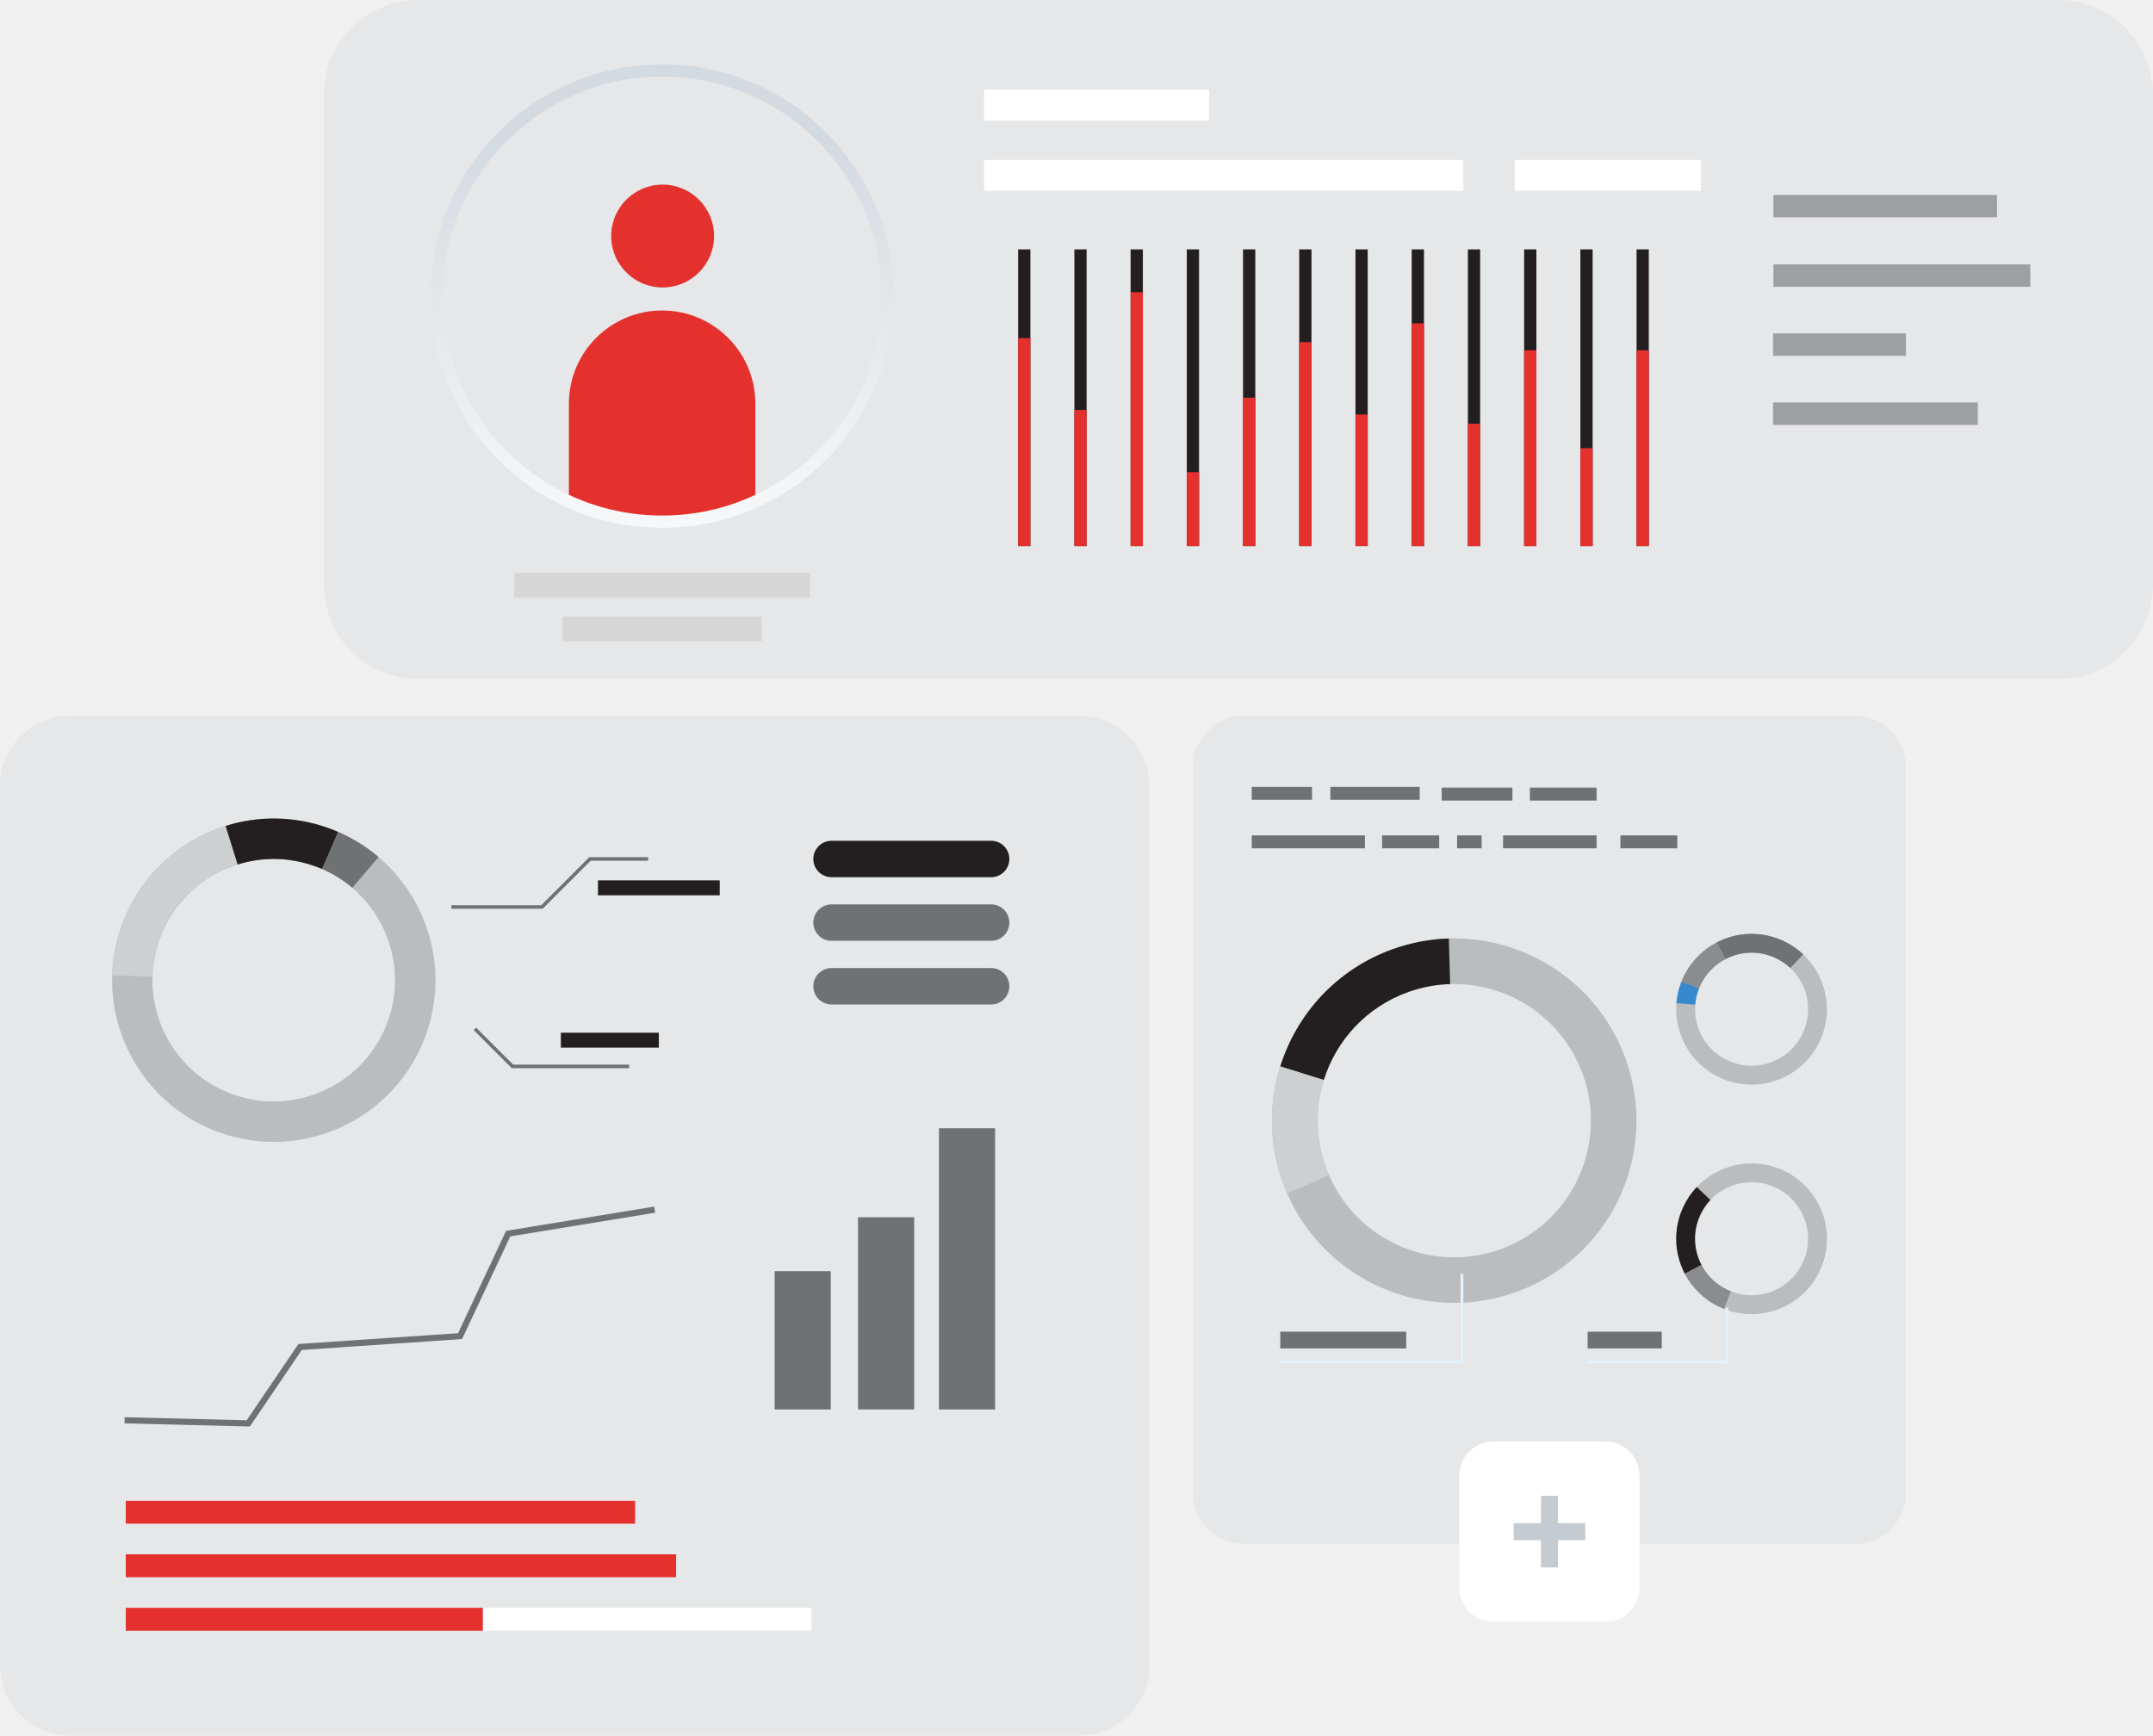
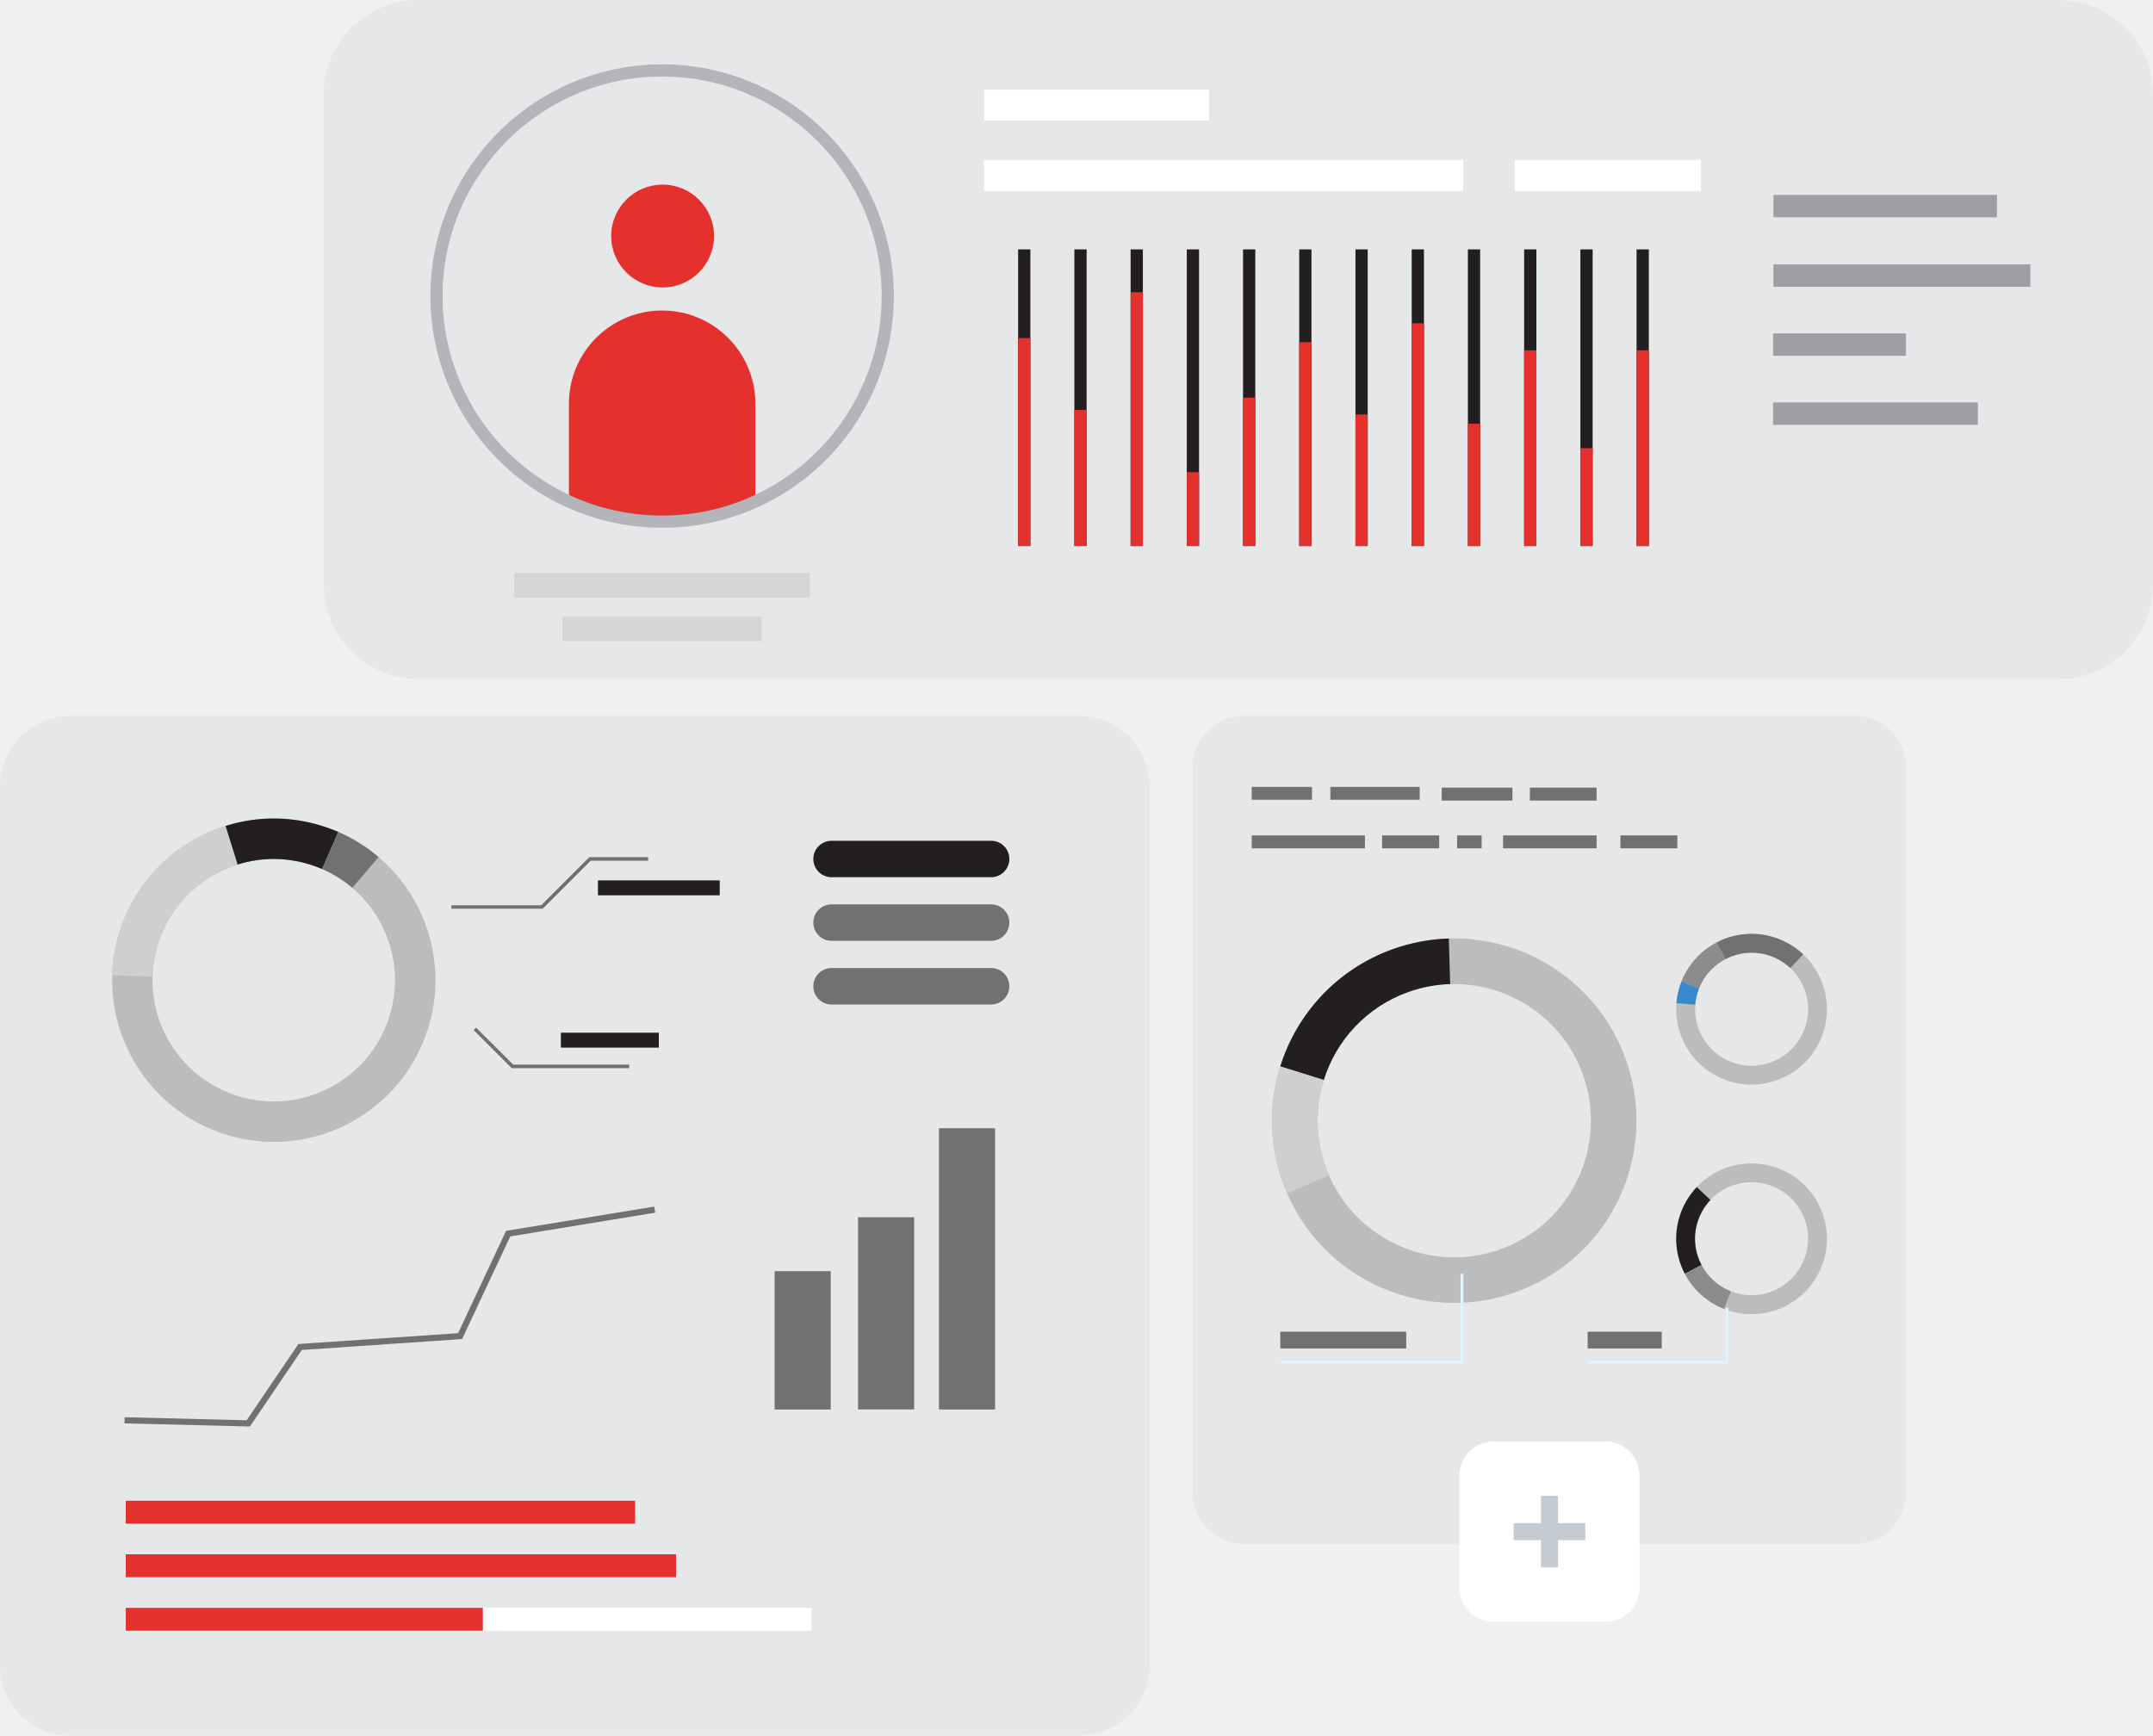
<svg xmlns="http://www.w3.org/2000/svg" version="1.1" id="Слой_1" x="0px" y="0px" viewBox="0 0 353.32 284.85" style="enable-background:new 0 0 353.32 284.85;" xml:space="preserve">
  <style type="text/css">
	.st0{fill:#E6E7E8;}
	.st1{fill:#BABCBE;}
	.st2{fill:#CDCFD0;}
	.st3{fill:#231F20;}
	.st4{fill:#6F7173;}
	.st5{fill:#8A8C8E;}
	.st6{fill:#3788CC;}
	.st7{fill:#E2F3FE;}
	.st8{fill:#9D9FA2;}
	.st9{fill:#FFFFFF;}
	.st10{fill:#E5312D;}
	.st11{fill:#D6D6D6;}
- 	.st12{fill:url(#SVGID_1_);}
+ 	.st12{fill:#B3B5B8;}
	.st13{fill:#C5CCD1;}
</style>
  <g>
-     <path class="st0" d="M177.14,284.85H11.49C5.14,284.85,0,279.7,0,273.35V128.98c0-6.35,5.14-11.49,11.49-11.49h165.65   c6.35,0,11.49,5.14,11.49,11.49v144.38C188.63,279.7,183.49,284.85,177.14,284.85z" />
-     <g>
-       <g>
-         <path class="st1" d="M69.91,169.81c3.82-10.69,0.37-22.21-7.79-29.15c-1.94-1.66-4.16-3.05-6.6-4.12     c-0.54-0.23-1.09-0.45-1.65-0.65c-5.65-2.02-11.53-2.01-16.84-0.34c-7.67,2.4-14.16,8.24-17.08,16.39     c-0.96,2.69-1.46,5.43-1.54,8.14c-0.34,11.19,6.49,21.8,17.59,25.78C49.79,190.79,64.97,183.61,69.91,169.81z M38.22,179.61     c-8.33-2.98-13.44-10.94-13.19-19.33c0.06-2.03,0.44-4.09,1.16-6.1c2.18-6.11,7.05-10.49,12.8-12.29     c3.98-1.25,8.39-1.26,12.63,0.26c0.42,0.15,0.84,0.32,1.24,0.49c1.84,0.79,3.5,1.84,4.95,3.08c6.12,5.21,8.71,13.84,5.84,21.86     C59.96,177.92,48.57,183.3,38.22,179.61z" />
-       </g>
-       <g>
-         <path class="st2" d="M38.99,141.88l-1.98-6.34c-7.67,2.4-14.16,8.24-17.08,16.39c-0.96,2.69-1.46,5.43-1.54,8.14l6.64,0.2     c0.06-2.03,0.44-4.09,1.16-6.1C28.38,148.06,33.24,143.68,38.99,141.88z" />
-       </g>
-       <g>
-         <path class="st3" d="M52.86,142.63l2.65-6.09c-0.54-0.23-1.09-0.45-1.65-0.65c-5.65-2.02-11.53-2.01-16.84-0.34l1.98,6.34     c3.98-1.25,8.39-1.26,12.63,0.26C52.04,142.29,52.46,142.46,52.86,142.63z" />
-       </g>
-       <g>
-         <path class="st4" d="M62.12,140.66c-1.94-1.66-4.16-3.05-6.6-4.12l-2.65,6.09c1.84,0.79,3.5,1.84,4.95,3.08L62.12,140.66z" />
-       </g>
-     </g>
-     <g>
-       <rect x="140.81" y="199.78" class="st4" width="9.21" height="31.54" />
-     </g>
-     <g>
-       <rect x="127.12" y="208.63" class="st4" width="9.21" height="22.7" />
-     </g>
-     <g>
-       <rect x="154.09" y="185.17" class="st4" width="9.21" height="46.16" />
-     </g>
-     <g>
-       <polygon class="st4" points="107.52,199.03 107.35,198.03 83.05,202.01 75.17,218.81 48.97,220.58 40.48,233.1 20.45,232.6     20.43,233.61 41.01,234.12 49.53,221.56 75.83,219.77 83.74,202.92   " />
-     </g>
-     <path class="st3" d="M136.46,143.97h26.19c1.65,0,2.99-1.34,2.99-2.99l0,0c0-1.66-1.34-2.99-2.99-2.99h-26.19   c-1.65,0-2.99,1.34-2.99,2.99l0,0C133.47,142.63,134.81,143.97,136.46,143.97z" />
-     <path class="st4" d="M136.46,154.41h26.19c1.65,0,2.99-1.34,2.99-2.99l0,0c0-1.65-1.34-2.99-2.99-2.99h-26.19   c-1.65,0-2.99,1.34-2.99,2.99l0,0C133.47,153.07,134.81,154.41,136.46,154.41z" />
-     <path class="st4" d="M136.46,164.86h26.19c1.65,0,2.99-1.34,2.99-2.99l0,0c0-1.65-1.34-2.99-2.99-2.99h-26.19   c-1.65,0-2.99,1.34-2.99,2.99l0,0C133.47,163.51,134.81,164.86,136.46,164.86z" />
-     <g>
-       <polygon class="st4" points="89.06,149.14 74.08,149.14 74.08,148.57 88.82,148.57 96.71,140.68 106.36,140.68 106.36,141.26     96.94,141.26   " />
-     </g>
-     <g>
-       <polygon class="st4" points="103.25,175.31 83.98,175.31 77.73,169.06 78.14,168.66 84.22,174.73 103.25,174.73   " />
-     </g>
-     <rect x="98.13" y="144.49" class="st3" width="19.98" height="2.45" />
-     <rect x="92.04" y="169.49" class="st3" width="16.08" height="2.45" />
-   </g>
-   <g>
-     <path class="st0" d="M304.42,253.39h-100.3c-4.62,0-8.36-3.74-8.36-8.36V125.85c0-4.62,3.74-8.36,8.36-8.36h100.3   c4.62,0,8.36,3.74,8.36,8.36v119.18C312.78,249.65,309.04,253.39,304.42,253.39z" />
-   </g>
-   <g>
-     <g>
-       <g>
-         <path class="st1" d="M266.8,173.86c-4.48-12.52-16.44-20.21-29.05-19.83c-3.05,0.09-6.14,0.66-9.18,1.74     c-9.18,3.29-15.77,10.6-18.48,19.25c-1.88,5.99-1.89,12.62,0.39,18.98c0.23,0.63,0.47,1.26,0.74,1.86     c1.2,2.76,2.77,5.25,4.64,7.44c7.83,9.2,20.81,13.09,32.86,8.78C264.27,206.53,272.37,189.41,266.8,173.86z M246.2,205.04     c-9.03,3.23-18.77,0.32-24.63-6.58c-1.4-1.64-2.58-3.52-3.47-5.58c-0.2-0.46-0.38-0.92-0.55-1.4c-1.71-4.77-1.7-9.74-0.29-14.23     c2.03-6.48,6.97-11.97,13.85-14.43c2.27-0.81,4.59-1.24,6.88-1.3c9.45-0.29,18.42,5.48,21.78,14.87     C263.93,188.04,257.86,200.87,246.2,205.04z" />
-       </g>
-     </g>
-     <g>
-       <g>
-         <path class="st3" d="M217.24,177.25l-7.14-2.23c2.71-8.64,9.29-15.96,18.48-19.25c3.03-1.08,6.12-1.65,9.18-1.74l0.22,7.48     c-2.29,0.07-4.61,0.49-6.88,1.3C224.21,165.28,219.27,170.77,217.24,177.25z" />
-       </g>
-     </g>
-     <g>
-       <g>
-         <path class="st2" d="M218.09,192.88l-6.86,2.99c-0.26-0.61-0.51-1.23-0.74-1.86c-2.28-6.37-2.26-12.99-0.39-18.98l7.14,2.23     c-1.41,4.49-1.42,9.46,0.29,14.23C217.71,191.95,217.89,192.42,218.09,192.88z" />
-       </g>
-     </g>
-   </g>
-   <g>
-     <g>
-       <g>
-         <path class="st1" d="M292.73,192.13c-4.97-2.35-10.72-1.1-14.3,2.7c-0.87,0.92-1.6,1.99-2.17,3.19     c-1.73,3.65-1.51,7.71,0.22,11.04c1.2,2.3,3.14,4.24,5.67,5.44c0.25,0.12,0.51,0.23,0.76,0.33c1.16,0.46,2.35,0.73,3.53,0.82     c4.98,0.4,9.92-2.26,12.18-7.04C301.55,202.42,298.91,195.05,292.73,192.13z M295.82,207.27c-1.7,3.59-5.4,5.58-9.13,5.28     c-0.89-0.07-1.78-0.27-2.65-0.62c-0.19-0.07-0.38-0.16-0.57-0.25c-1.9-0.9-3.35-2.35-4.25-4.08c-1.3-2.49-1.46-5.54-0.17-8.27     c0.43-0.9,0.98-1.7,1.63-2.39c2.68-2.85,6.99-3.79,10.72-2.02C296.04,197.12,298.02,202.64,295.82,207.27z" />
-       </g>
-     </g>
-     <g>
-       <g>
-         <path class="st3" d="M279.23,207.61l-2.74,1.44c-1.74-3.32-1.95-7.39-0.22-11.04c0.57-1.2,1.31-2.27,2.17-3.19l2.25,2.12     c-0.65,0.69-1.2,1.49-1.63,2.39C277.76,202.08,277.92,205.12,279.23,207.61z" />
-       </g>
-     </g>
-     <g>
-       <g>
-         <path class="st5" d="M284.05,211.94l-1.13,2.88c-0.25-0.1-0.51-0.21-0.76-0.33c-2.53-1.2-4.46-3.14-5.67-5.44l2.74-1.44     c0.9,1.72,2.35,3.18,4.25,4.08C283.66,211.78,283.85,211.86,284.05,211.94z" />
-       </g>
-     </g>
-   </g>
-   <g>
-     <g>
-       <g>
-         <path class="st1" d="M298.62,170.93c2.35-4.97,1.1-10.72-2.7-14.3c-0.92-0.87-1.99-1.6-3.19-2.17     c-3.65-1.72-7.71-1.51-11.03,0.22c-2.3,1.2-4.24,3.14-5.44,5.67c-0.12,0.25-0.23,0.51-0.33,0.76c-0.46,1.16-0.73,2.35-0.82,3.53     c-0.4,4.98,2.26,9.91,7.04,12.18C288.33,179.74,295.7,177.11,298.62,170.93z M283.48,174.02c-3.59-1.7-5.58-5.4-5.28-9.13     c0.07-0.89,0.27-1.78,0.62-2.65c0.08-0.19,0.16-0.38,0.25-0.57c0.9-1.89,2.35-3.35,4.08-4.25c2.49-1.3,5.54-1.46,8.27-0.17     c0.9,0.43,1.71,0.98,2.39,1.63c2.85,2.68,3.79,6.99,2.02,10.72C293.63,174.23,288.1,176.21,283.48,174.02z" />
-       </g>
-     </g>
-     <g>
-       <g>
-         <path class="st4" d="M283.14,157.42l-1.44-2.74c3.32-1.74,7.39-1.95,11.03-0.22c1.2,0.57,2.27,1.31,3.19,2.17l-2.12,2.25     c-0.69-0.65-1.49-1.2-2.39-1.63C288.67,155.96,285.63,156.12,283.14,157.42z" />
-       </g>
-     </g>
-     <g>
-       <g>
-         <path class="st5" d="M278.81,162.24l-2.88-1.13c0.1-0.25,0.21-0.51,0.33-0.76c1.2-2.53,3.14-4.46,5.44-5.67l1.44,2.74     c-1.72,0.9-3.18,2.35-4.08,4.25C278.97,161.86,278.89,162.05,278.81,162.24z" />
-       </g>
-     </g>
-     <g>
-       <g>
-         <path class="st6" d="M275.11,164.64c0.1-1.19,0.37-2.38,0.82-3.53l2.88,1.13c-0.34,0.87-0.54,1.76-0.62,2.65L275.11,164.64z" />
-       </g>
-     </g>
-   </g>
-   <g>
-     <polygon class="st7" points="283.64,223.79 260.54,223.79 260.54,223.33 283.18,223.33 283.18,214.61 283.64,214.61  " />
-   </g>
-   <g>
-     <polygon class="st7" points="240.14,223.79 210.1,223.79 210.1,223.33 239.68,223.33 239.68,209.05 240.14,209.05  " />
-   </g>
-   <g>
-     <rect x="210.1" y="218.56" class="st4" width="20.67" height="2.75" />
-   </g>
-   <g>
-     <rect x="260.54" y="218.56" class="st4" width="12.16" height="2.75" />
-   </g>
-   <g>
-     <rect x="205.42" y="129.15" class="st4" width="9.89" height="2.11" />
-   </g>
-   <g>
-     <rect x="246.66" y="137.11" class="st4" width="15.35" height="2.12" />
-   </g>
-   <g>
-     <rect x="226.81" y="137.11" class="st4" width="9.37" height="2.12" />
-   </g>
-   <g>
-     <rect x="205.42" y="137.11" class="st4" width="18.57" height="2.12" />
-   </g>
-   <g>
-     <rect x="218.32" y="129.15" class="st4" width="14.66" height="2.11" />
-   </g>
-   <g>
-     <rect x="239.12" y="137.11" class="st4" width="4.03" height="2.12" />
-   </g>
-   <g>
-     <rect x="251.06" y="129.27" class="st4" width="10.95" height="2.12" />
-   </g>
-   <g>
-     <rect x="265.92" y="137.11" class="st4" width="9.34" height="2.12" />
-   </g>
-   <g>
-     <rect x="236.59" y="129.27" class="st4" width="11.61" height="2.12" />
-   </g>
-   <path class="st0" d="M337.83,111.45H68.63c-8.55,0-15.49-6.93-15.49-15.49V15.49C53.14,6.93,60.08,0,68.63,0h269.2  c8.55,0,15.49,6.93,15.49,15.49v80.47C353.32,104.51,346.38,111.45,337.83,111.45z" />
-   <rect x="291.03" y="31.99" class="st8" width="36.69" height="3.68" />
-   <rect x="291.03" y="43.39" class="st8" width="42.16" height="3.68" />
-   <rect x="290.97" y="54.72" class="st8" width="21.81" height="3.68" />
-   <rect x="290.97" y="66.05" class="st8" width="33.61" height="3.68" />
-   <rect x="20.64" y="263.88" class="st9" width="112.54" height="3.76" />
-   <rect x="20.64" y="246.31" class="st10" width="83.58" height="3.76" />
-   <rect x="20.64" y="255.1" class="st10" width="90.31" height="3.76" />
-   <rect x="20.64" y="263.88" class="st10" width="58.6" height="3.76" />
-   <rect x="92.31" y="101.21" class="st11" width="32.7" height="4.03" />
-   <rect x="84.38" y="94.04" class="st11" width="48.56" height="4.03" />
-   <path class="st10" d="M117.18,38.74c0,4.66-3.78,8.44-8.44,8.44c-4.66,0-8.44-3.78-8.44-8.44c0-4.66,3.78-8.44,8.44-8.44  C113.4,30.3,117.18,34.08,117.18,38.74z" />
-   <path class="st10" d="M123.96,66.26v16.05c-4.66,2.12-9.85,3.3-15.3,3.3c-5.46,0-10.64-1.18-15.3-3.3V66.26  c0-8.45,6.85-15.3,15.3-15.3C117.11,50.96,123.96,57.81,123.96,66.26z" />
-   <rect x="161.49" y="26.25" class="st9" width="78.64" height="5.07" />
-   <rect x="248.58" y="26.25" class="st9" width="30.56" height="5.07" />
-   <rect x="161.49" y="14.71" class="st9" width="36.93" height="5.07" />
-   <g>
-     <linearGradient id="SVGID_1_" gradientUnits="userSpaceOnUse" x1="108.661" y1="22.356" x2="108.661" y2="101.494">
-       <stop offset="0" style="stop-color:#D3DAE0" />
-       <stop offset="1" style="stop-color:#FFFFFF" />
-     </linearGradient>
-     <path class="st12" d="M108.66,86.62c-5.49,0-10.77-1.14-15.72-3.39c-13.55-6.16-22.31-19.76-22.31-34.64   c0-20.97,17.06-38.03,38.03-38.03c20.97,0,38.03,17.06,38.03,38.03c0,14.88-8.76,28.48-22.31,34.64   C119.43,85.48,114.14,86.62,108.66,86.62z M108.66,12.56c-19.86,0-36.03,16.16-36.03,36.03c0,14.1,8.3,26.98,21.14,32.81   c4.68,2.13,9.69,3.21,14.89,3.21c5.2,0,10.21-1.08,14.89-3.21c12.84-5.83,21.14-18.72,21.14-32.81   C144.69,28.73,128.52,12.56,108.66,12.56z" />
-   </g>
-   <g>
-     <path class="st9" d="M263.48,266.16h-18.41c-3.08,0-5.58-2.5-5.58-5.58v-18.41c0-3.08,2.5-5.58,5.58-5.58h18.41   c3.08,0,5.58,2.5,5.58,5.58v18.41C269.06,263.66,266.56,266.16,263.48,266.16z" />
-     <rect x="252.88" y="245.49" class="st13" width="2.8" height="11.76" />
-     <rect x="252.88" y="245.49" transform="matrix(-1.836970e-16 1 -1 -1.836970e-16 505.6494 -2.8994)" class="st13" width="2.8" height="11.76" />
-   </g>
-   <g>
-     <g>
-       <rect x="167.08" y="40.93" class="st3" width="2.01" height="48.69" />
-     </g>
-     <g>
-       <rect x="176.31" y="40.93" class="st3" width="2.01" height="48.69" />
-     </g>
-     <g>
-       <rect x="185.54" y="40.93" class="st3" width="2.01" height="48.69" />
-     </g>
-     <g>
-       <rect x="194.76" y="40.93" class="st3" width="2.01" height="48.69" />
-     </g>
-     <g>
-       <rect x="203.99" y="40.93" class="st3" width="2.01" height="48.69" />
-     </g>
-     <g>
-       <rect x="213.21" y="40.93" class="st3" width="2.01" height="48.69" />
-     </g>
-     <g>
-       <rect x="222.44" y="40.93" class="st3" width="2.01" height="48.69" />
-     </g>
-     <g>
-       <rect x="231.67" y="40.93" class="st3" width="2.01" height="48.69" />
-     </g>
-     <g>
-       <rect x="240.89" y="40.93" class="st3" width="2.01" height="48.69" />
-     </g>
-     <g>
-       <rect x="250.12" y="40.93" class="st3" width="2.01" height="48.69" />
-     </g>
-     <g>
-       <rect x="259.35" y="40.93" class="st3" width="2.01" height="48.69" />
-     </g>
-     <g>
-       <rect x="268.57" y="40.93" class="st3" width="2.01" height="48.69" />
-     </g>
-   </g>
-   <g>
-     <g>
-       <rect x="167.08" y="55.49" class="st10" width="2.01" height="34.13" />
-     </g>
-     <g>
-       <rect x="176.31" y="67.28" class="st10" width="2.01" height="22.34" />
-     </g>
-     <g>
-       <rect x="185.54" y="47.96" class="st10" width="2.01" height="41.66" />
-     </g>
-     <g>
-       <rect x="194.76" y="77.49" class="st10" width="2.01" height="12.13" />
-     </g>
-     <g>
-       <rect x="203.99" y="65.27" class="st10" width="2.01" height="24.35" />
-     </g>
-     <g>
-       <rect x="213.21" y="56.16" class="st10" width="2.01" height="33.46" />
-     </g>
-     <g>
-       <rect x="222.44" y="68.03" class="st10" width="2.01" height="21.58" />
-     </g>
-     <g>
-       <rect x="231.67" y="53.06" class="st10" width="2.01" height="36.56" />
-     </g>
-     <g>
-       <rect x="240.89" y="69.54" class="st10" width="2.01" height="20.08" />
-     </g>
-     <g>
-       <rect x="250.12" y="57.49" class="st10" width="2.01" height="32.13" />
-     </g>
-     <g>
-       <rect x="259.35" y="73.56" class="st10" width="2.01" height="16.06" />
-     </g>
-     <g>
-       <rect x="268.57" y="57.49" class="st10" width="2.01" height="32.13" />
+     <g>
+       <path class="st0" d="M177.14,284.85H11.49C5.14,284.85,0,279.7,0,273.35V128.98c0-6.35,5.14-11.49,11.49-11.49h165.65    c6.35,0,11.49,5.14,11.49,11.49v144.38C188.63,279.7,183.49,284.85,177.14,284.85z" />
+       <g>
+         <g>
+           <path class="st1" d="M69.91,169.81c3.82-10.69,0.37-22.21-7.79-29.15c-1.94-1.66-4.16-3.05-6.6-4.12      c-0.54-0.23-1.09-0.45-1.65-0.65c-5.65-2.02-11.53-2.01-16.84-0.34c-7.67,2.4-14.16,8.24-17.08,16.39      c-0.96,2.69-1.46,5.43-1.54,8.14c-0.34,11.19,6.49,21.8,17.59,25.78C49.79,190.79,64.97,183.61,69.91,169.81z M38.22,179.61      c-8.33-2.98-13.44-10.94-13.19-19.33c0.06-2.03,0.44-4.09,1.16-6.1c2.18-6.11,7.05-10.49,12.8-12.29      c3.98-1.25,8.39-1.26,12.63,0.26c0.42,0.15,0.84,0.32,1.24,0.49c1.84,0.79,3.5,1.84,4.95,3.08c6.12,5.21,8.71,13.84,5.84,21.86      C59.96,177.92,48.57,183.3,38.22,179.61z" />
+         </g>
+         <g>
+           <path class="st2" d="M38.99,141.88l-1.98-6.34c-7.67,2.4-14.16,8.24-17.08,16.39c-0.96,2.69-1.46,5.43-1.54,8.14l6.64,0.2      c0.06-2.03,0.44-4.09,1.16-6.1C28.38,148.06,33.24,143.68,38.99,141.88z" />
+         </g>
+         <g>
+           <path class="st3" d="M52.86,142.63l2.65-6.09c-0.54-0.23-1.09-0.45-1.65-0.65c-5.65-2.02-11.53-2.01-16.84-0.34l1.98,6.34      c3.98-1.25,8.39-1.26,12.63,0.26C52.04,142.29,52.46,142.46,52.86,142.63z" />
+         </g>
+         <g>
+           <path class="st4" d="M62.12,140.66c-1.94-1.66-4.16-3.05-6.6-4.12l-2.65,6.09c1.84,0.79,3.5,1.84,4.95,3.08L62.12,140.66z" />
+         </g>
+       </g>
+       <g>
+         <rect x="140.81" y="199.78" class="st4" width="9.21" height="31.54" />
+       </g>
+       <g>
+         <rect x="127.12" y="208.63" class="st4" width="9.21" height="22.7" />
+       </g>
+       <g>
+         <rect x="154.09" y="185.17" class="st4" width="9.21" height="46.16" />
+       </g>
+       <g>
+         <polygon class="st4" points="107.52,199.03 107.35,198.03 83.05,202.01 75.17,218.81 48.97,220.58 40.48,233.1 20.45,232.6      20.43,233.61 41.01,234.12 49.53,221.56 75.83,219.77 83.74,202.92    " />
+       </g>
+       <path class="st3" d="M136.46,143.97h26.19c1.65,0,2.99-1.34,2.99-2.99l0,0c0-1.66-1.34-2.99-2.99-2.99h-26.19    c-1.65,0-2.99,1.34-2.99,2.99l0,0C133.47,142.63,134.81,143.97,136.46,143.97z" />
+       <path class="st4" d="M136.46,154.41h26.19c1.65,0,2.99-1.34,2.99-2.99l0,0c0-1.65-1.34-2.99-2.99-2.99h-26.19    c-1.65,0-2.99,1.34-2.99,2.99l0,0C133.47,153.07,134.81,154.41,136.46,154.41z" />
+       <path class="st4" d="M136.46,164.86h26.19c1.65,0,2.99-1.34,2.99-2.99l0,0c0-1.65-1.34-2.99-2.99-2.99h-26.19    c-1.65,0-2.99,1.34-2.99,2.99l0,0C133.47,163.51,134.81,164.86,136.46,164.86z" />
+       <g>
+         <polygon class="st4" points="89.06,149.14 74.08,149.14 74.08,148.57 88.82,148.57 96.71,140.68 106.36,140.68 106.36,141.26      96.94,141.26    " />
+       </g>
+       <g>
+         <polygon class="st4" points="103.25,175.31 83.98,175.31 77.73,169.06 78.14,168.66 84.22,174.73 103.25,174.73    " />
+       </g>
+       <rect x="98.13" y="144.49" class="st3" width="19.98" height="2.45" />
+       <rect x="92.04" y="169.49" class="st3" width="16.08" height="2.45" />
+     </g>
+     <g>
+       <path class="st0" d="M304.42,253.39h-100.3c-4.62,0-8.36-3.74-8.36-8.36V125.85c0-4.62,3.74-8.36,8.36-8.36h100.3    c4.62,0,8.36,3.74,8.36,8.36v119.18C312.78,249.65,309.04,253.39,304.42,253.39z" />
+     </g>
+     <g>
+       <g>
+         <g>
+           <path class="st1" d="M266.8,173.86c-4.48-12.52-16.44-20.21-29.05-19.83c-3.05,0.09-6.14,0.66-9.18,1.74      c-9.18,3.29-15.77,10.6-18.48,19.25c-1.88,5.99-1.89,12.62,0.39,18.98c0.23,0.63,0.47,1.26,0.74,1.86      c1.2,2.76,2.77,5.25,4.64,7.44c7.83,9.2,20.81,13.09,32.86,8.78C264.27,206.53,272.37,189.41,266.8,173.86z M246.2,205.04      c-9.03,3.23-18.77,0.32-24.63-6.58c-1.4-1.64-2.58-3.52-3.47-5.58c-0.2-0.46-0.38-0.92-0.55-1.4c-1.71-4.77-1.7-9.74-0.29-14.23      c2.03-6.48,6.97-11.97,13.85-14.43c2.27-0.81,4.59-1.24,6.88-1.3c9.45-0.29,18.42,5.48,21.78,14.87      C263.93,188.04,257.86,200.87,246.2,205.04z" />
+         </g>
+       </g>
+       <g>
+         <g>
+           <path class="st3" d="M217.24,177.25l-7.14-2.23c2.71-8.64,9.29-15.96,18.48-19.25c3.03-1.08,6.12-1.65,9.18-1.74l0.22,7.48      c-2.29,0.07-4.61,0.49-6.88,1.3C224.21,165.28,219.27,170.77,217.24,177.25z" />
+         </g>
+       </g>
+       <g>
+         <g>
+           <path class="st2" d="M218.09,192.88l-6.86,2.99c-0.26-0.61-0.51-1.23-0.74-1.86c-2.28-6.37-2.26-12.99-0.39-18.98l7.14,2.23      c-1.41,4.49-1.42,9.46,0.29,14.23C217.71,191.95,217.89,192.42,218.09,192.88z" />
+         </g>
+       </g>
+     </g>
+     <g>
+       <g>
+         <g>
+           <path class="st1" d="M292.73,192.13c-4.97-2.35-10.72-1.1-14.3,2.7c-0.87,0.92-1.6,1.99-2.17,3.19      c-1.73,3.65-1.51,7.71,0.22,11.04c1.2,2.3,3.14,4.24,5.67,5.44c0.25,0.12,0.51,0.23,0.76,0.33c1.16,0.46,2.35,0.73,3.53,0.82      c4.98,0.4,9.92-2.26,12.18-7.04C301.55,202.42,298.91,195.05,292.73,192.13z M295.82,207.27c-1.7,3.59-5.4,5.58-9.13,5.28      c-0.89-0.07-1.78-0.27-2.65-0.62c-0.19-0.07-0.38-0.16-0.57-0.25c-1.9-0.9-3.35-2.35-4.25-4.08c-1.3-2.49-1.46-5.54-0.17-8.27      c0.43-0.9,0.98-1.7,1.63-2.39c2.68-2.85,6.99-3.79,10.72-2.02C296.04,197.12,298.02,202.64,295.82,207.27z" />
+         </g>
+       </g>
+       <g>
+         <g>
+           <path class="st3" d="M279.23,207.61l-2.74,1.44c-1.74-3.32-1.95-7.39-0.22-11.04c0.57-1.2,1.31-2.27,2.17-3.19l2.25,2.12      c-0.65,0.69-1.2,1.49-1.63,2.39C277.76,202.08,277.92,205.12,279.23,207.61z" />
+         </g>
+       </g>
+       <g>
+         <g>
+           <path class="st5" d="M284.05,211.94l-1.13,2.88c-0.25-0.1-0.51-0.21-0.76-0.33c-2.53-1.2-4.46-3.14-5.67-5.44l2.74-1.44      c0.9,1.72,2.35,3.18,4.25,4.08C283.66,211.78,283.85,211.86,284.05,211.94z" />
+         </g>
+       </g>
+     </g>
+     <g>
+       <g>
+         <g>
+           <path class="st1" d="M298.62,170.93c2.35-4.97,1.1-10.72-2.7-14.3c-0.92-0.87-1.99-1.6-3.19-2.17      c-3.65-1.72-7.71-1.51-11.03,0.22c-2.3,1.2-4.24,3.14-5.44,5.67c-0.12,0.25-0.23,0.51-0.33,0.76c-0.46,1.16-0.73,2.35-0.82,3.53      c-0.4,4.98,2.26,9.91,7.04,12.18C288.33,179.74,295.7,177.11,298.62,170.93z M283.48,174.02c-3.59-1.7-5.58-5.4-5.28-9.13      c0.07-0.89,0.27-1.78,0.62-2.65c0.08-0.19,0.16-0.38,0.25-0.57c0.9-1.89,2.35-3.35,4.08-4.25c2.49-1.3,5.54-1.46,8.27-0.17      c0.9,0.43,1.71,0.98,2.39,1.63c2.85,2.68,3.79,6.99,2.02,10.72C293.63,174.23,288.1,176.21,283.48,174.02z" />
+         </g>
+       </g>
+       <g>
+         <g>
+           <path class="st4" d="M283.14,157.42l-1.44-2.74c3.32-1.74,7.39-1.95,11.03-0.22c1.2,0.57,2.27,1.31,3.19,2.17l-2.12,2.25      c-0.69-0.65-1.49-1.2-2.39-1.63C288.67,155.96,285.63,156.12,283.14,157.42z" />
+         </g>
+       </g>
+       <g>
+         <g>
+           <path class="st5" d="M278.81,162.24l-2.88-1.13c0.1-0.25,0.21-0.51,0.33-0.76c1.2-2.53,3.14-4.46,5.44-5.67l1.44,2.74      c-1.72,0.9-3.18,2.35-4.08,4.25C278.97,161.86,278.89,162.05,278.81,162.24z" />
+         </g>
+       </g>
+       <g>
+         <g>
+           <path class="st6" d="M275.11,164.64c0.1-1.19,0.37-2.38,0.82-3.53l2.88,1.13c-0.34,0.87-0.54,1.76-0.62,2.65L275.11,164.64z" />
+         </g>
+       </g>
+     </g>
+     <g>
+       <polygon class="st7" points="283.64,223.79 260.54,223.79 260.54,223.33 283.18,223.33 283.18,214.61 283.64,214.61   " />
+     </g>
+     <g>
+       <polygon class="st7" points="240.14,223.79 210.1,223.79 210.1,223.33 239.68,223.33 239.68,209.05 240.14,209.05   " />
+     </g>
+     <g>
+       <rect x="210.1" y="218.56" class="st4" width="20.67" height="2.75" />
+     </g>
+     <g>
+       <rect x="260.54" y="218.56" class="st4" width="12.16" height="2.75" />
+     </g>
+     <g>
+       <rect x="205.42" y="129.15" class="st4" width="9.89" height="2.11" />
+     </g>
+     <g>
+       <rect x="246.66" y="137.11" class="st4" width="15.35" height="2.12" />
+     </g>
+     <g>
+       <rect x="226.81" y="137.11" class="st4" width="9.37" height="2.12" />
+     </g>
+     <g>
+       <rect x="205.42" y="137.11" class="st4" width="18.57" height="2.12" />
+     </g>
+     <g>
+       <rect x="218.32" y="129.15" class="st4" width="14.66" height="2.11" />
+     </g>
+     <g>
+       <rect x="239.12" y="137.11" class="st4" width="4.03" height="2.12" />
+     </g>
+     <g>
+       <rect x="251.06" y="129.27" class="st4" width="10.95" height="2.12" />
+     </g>
+     <g>
+       <rect x="265.92" y="137.11" class="st4" width="9.34" height="2.12" />
+     </g>
+     <g>
+       <rect x="236.59" y="129.27" class="st4" width="11.61" height="2.12" />
+     </g>
+     <path class="st0" d="M337.83,111.45H68.63c-8.55,0-15.49-6.93-15.49-15.49V15.49C53.14,6.93,60.08,0,68.63,0h269.2   c8.55,0,15.49,6.93,15.49,15.49v80.47C353.32,104.51,346.38,111.45,337.83,111.45z" />
+     <rect x="291.03" y="31.99" class="st8" width="36.69" height="3.68" />
+     <rect x="291.03" y="43.39" class="st8" width="42.16" height="3.68" />
+     <rect x="290.97" y="54.72" class="st8" width="21.81" height="3.68" />
+     <rect x="290.97" y="66.05" class="st8" width="33.61" height="3.68" />
+     <rect x="20.64" y="263.88" class="st9" width="112.54" height="3.76" />
+     <rect x="20.64" y="246.31" class="st10" width="83.58" height="3.76" />
+     <rect x="20.64" y="255.1" class="st10" width="90.31" height="3.76" />
+     <rect x="20.64" y="263.88" class="st10" width="58.6" height="3.76" />
+     <rect x="92.31" y="101.21" class="st11" width="32.7" height="4.03" />
+     <rect x="84.38" y="94.04" class="st11" width="48.56" height="4.03" />
+     <path class="st10" d="M117.18,38.74c0,4.66-3.78,8.44-8.44,8.44c-4.66,0-8.44-3.78-8.44-8.44c0-4.66,3.78-8.44,8.44-8.44   C113.4,30.3,117.18,34.08,117.18,38.74z" />
+     <path class="st10" d="M123.96,66.26v16.05c-4.66,2.12-9.85,3.3-15.3,3.3c-5.46,0-10.64-1.18-15.3-3.3V66.26   c0-8.45,6.85-15.3,15.3-15.3C117.11,50.96,123.96,57.81,123.96,66.26z" />
+     <rect x="161.49" y="26.25" class="st9" width="78.64" height="5.07" />
+     <rect x="248.58" y="26.25" class="st9" width="30.56" height="5.07" />
+     <rect x="161.49" y="14.71" class="st9" width="36.93" height="5.07" />
+     <g>
+       <path class="st12" d="M108.66,86.62c-5.49,0-10.77-1.14-15.72-3.39c-13.55-6.16-22.31-19.76-22.31-34.64    c0-20.97,17.06-38.03,38.03-38.03c20.97,0,38.03,17.06,38.03,38.03c0,14.88-8.76,28.48-22.31,34.64    C119.43,85.48,114.14,86.62,108.66,86.62z M108.66,12.56c-19.86,0-36.03,16.16-36.03,36.03c0,14.1,8.3,26.98,21.14,32.81    c4.68,2.13,9.69,3.21,14.89,3.21c5.2,0,10.21-1.08,14.89-3.21c12.84-5.83,21.14-18.72,21.14-32.81    C144.69,28.73,128.52,12.56,108.66,12.56z" />
+     </g>
+     <g>
+       <path class="st9" d="M263.48,266.16h-18.41c-3.08,0-5.58-2.5-5.58-5.58v-18.41c0-3.08,2.5-5.58,5.58-5.58h18.41    c3.08,0,5.58,2.5,5.58,5.58v18.41C269.06,263.66,266.56,266.16,263.48,266.16z" />
+       <rect x="252.88" y="245.49" class="st13" width="2.8" height="11.76" />
+       <rect x="252.88" y="245.49" transform="matrix(-1.836970e-16 1 -1 -1.836970e-16 505.6494 -2.8994)" class="st13" width="2.8" height="11.76" />
+     </g>
+     <g>
+       <g>
+         <rect x="167.08" y="40.93" class="st3" width="2.01" height="48.69" />
+       </g>
+       <g>
+         <rect x="176.31" y="40.93" class="st3" width="2.01" height="48.69" />
+       </g>
+       <g>
+         <rect x="185.54" y="40.93" class="st3" width="2.01" height="48.69" />
+       </g>
+       <g>
+         <rect x="194.76" y="40.93" class="st3" width="2.01" height="48.69" />
+       </g>
+       <g>
+         <rect x="203.99" y="40.93" class="st3" width="2.01" height="48.69" />
+       </g>
+       <g>
+         <rect x="213.21" y="40.93" class="st3" width="2.01" height="48.69" />
+       </g>
+       <g>
+         <rect x="222.44" y="40.93" class="st3" width="2.01" height="48.69" />
+       </g>
+       <g>
+         <rect x="231.67" y="40.93" class="st3" width="2.01" height="48.69" />
+       </g>
+       <g>
+         <rect x="240.89" y="40.93" class="st3" width="2.01" height="48.69" />
+       </g>
+       <g>
+         <rect x="250.12" y="40.93" class="st3" width="2.01" height="48.69" />
+       </g>
+       <g>
+         <rect x="259.35" y="40.93" class="st3" width="2.01" height="48.69" />
+       </g>
+       <g>
+         <rect x="268.57" y="40.93" class="st3" width="2.01" height="48.69" />
+       </g>
+     </g>
+     <g>
+       <g>
+         <rect x="167.08" y="55.49" class="st10" width="2.01" height="34.13" />
+       </g>
+       <g>
+         <rect x="176.31" y="67.28" class="st10" width="2.01" height="22.34" />
+       </g>
+       <g>
+         <rect x="185.54" y="47.96" class="st10" width="2.01" height="41.66" />
+       </g>
+       <g>
+         <rect x="194.76" y="77.49" class="st10" width="2.01" height="12.13" />
+       </g>
+       <g>
+         <rect x="203.99" y="65.27" class="st10" width="2.01" height="24.35" />
+       </g>
+       <g>
+         <rect x="213.21" y="56.16" class="st10" width="2.01" height="33.46" />
+       </g>
+       <g>
+         <rect x="222.44" y="68.03" class="st10" width="2.01" height="21.58" />
+       </g>
+       <g>
+         <rect x="231.67" y="53.06" class="st10" width="2.01" height="36.56" />
+       </g>
+       <g>
+         <rect x="240.89" y="69.54" class="st10" width="2.01" height="20.08" />
+       </g>
+       <g>
+         <rect x="250.12" y="57.49" class="st10" width="2.01" height="32.13" />
+       </g>
+       <g>
+         <rect x="259.35" y="73.56" class="st10" width="2.01" height="16.06" />
+       </g>
+       <g>
+         <rect x="268.57" y="57.49" class="st10" width="2.01" height="32.13" />
+       </g>
    </g>
  </g>
</svg>
